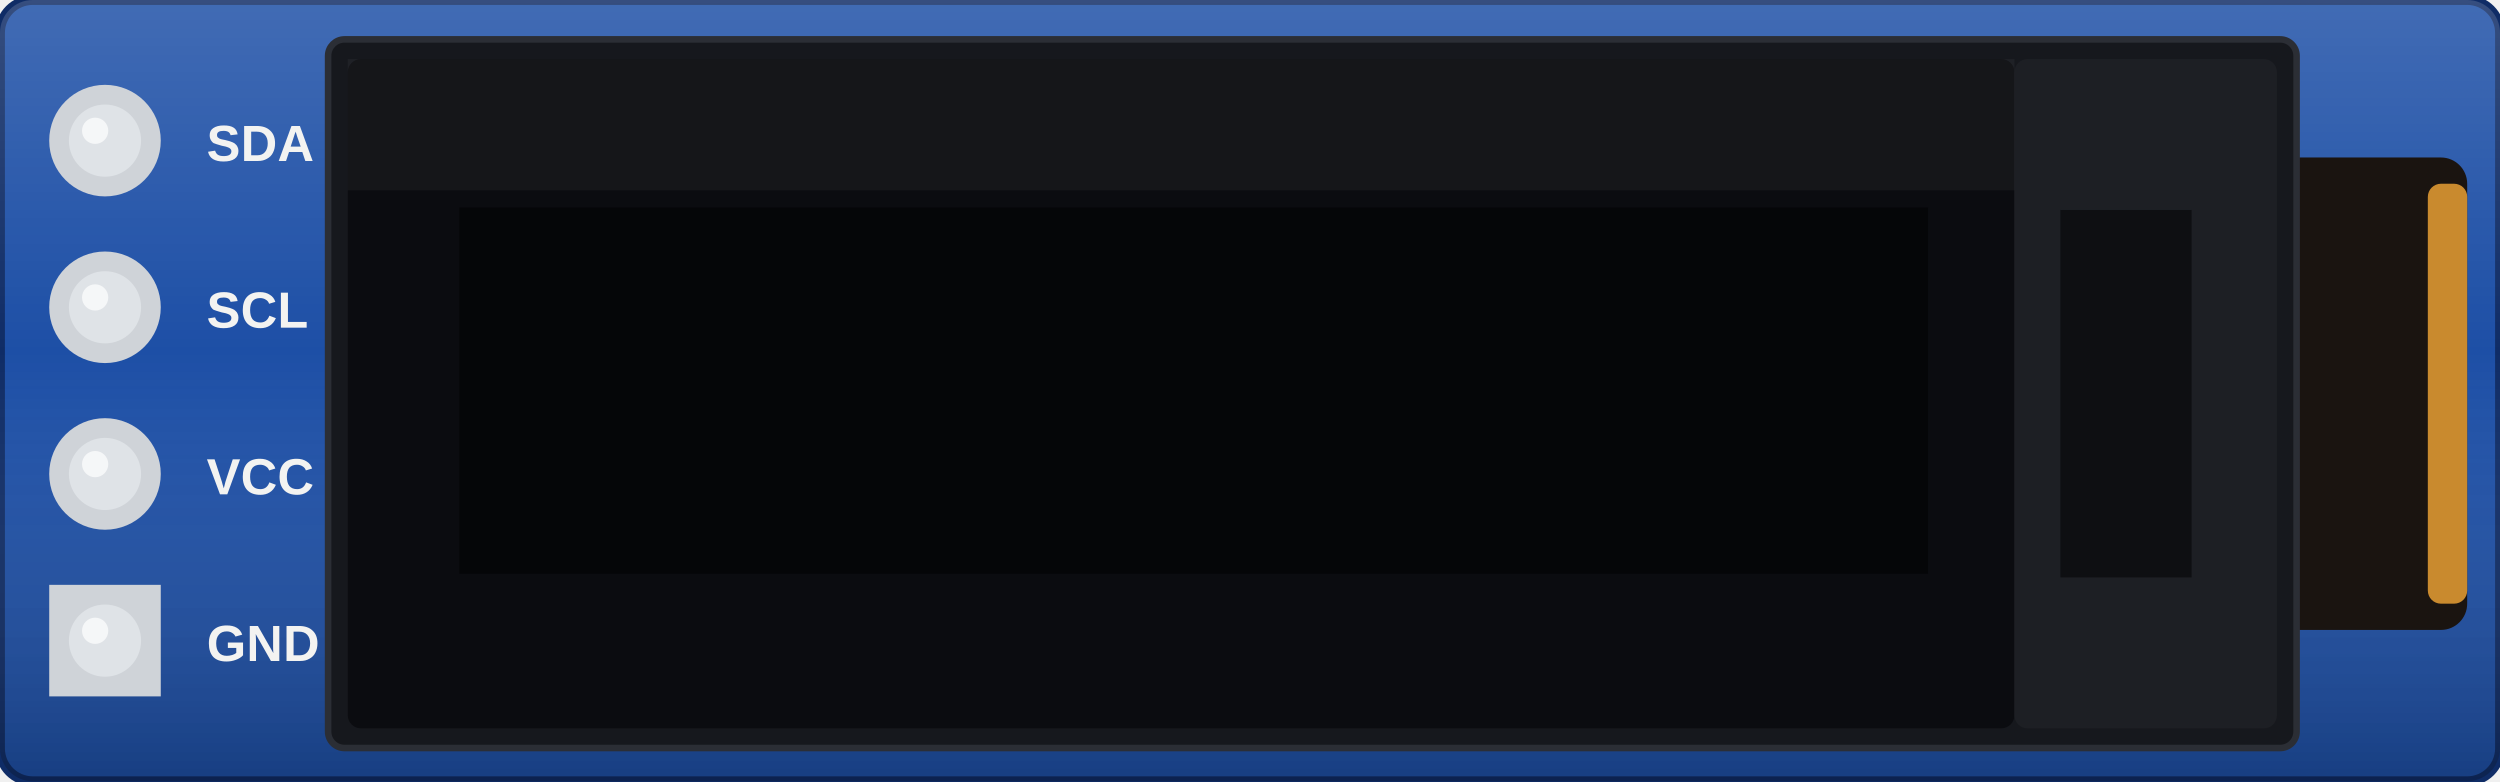
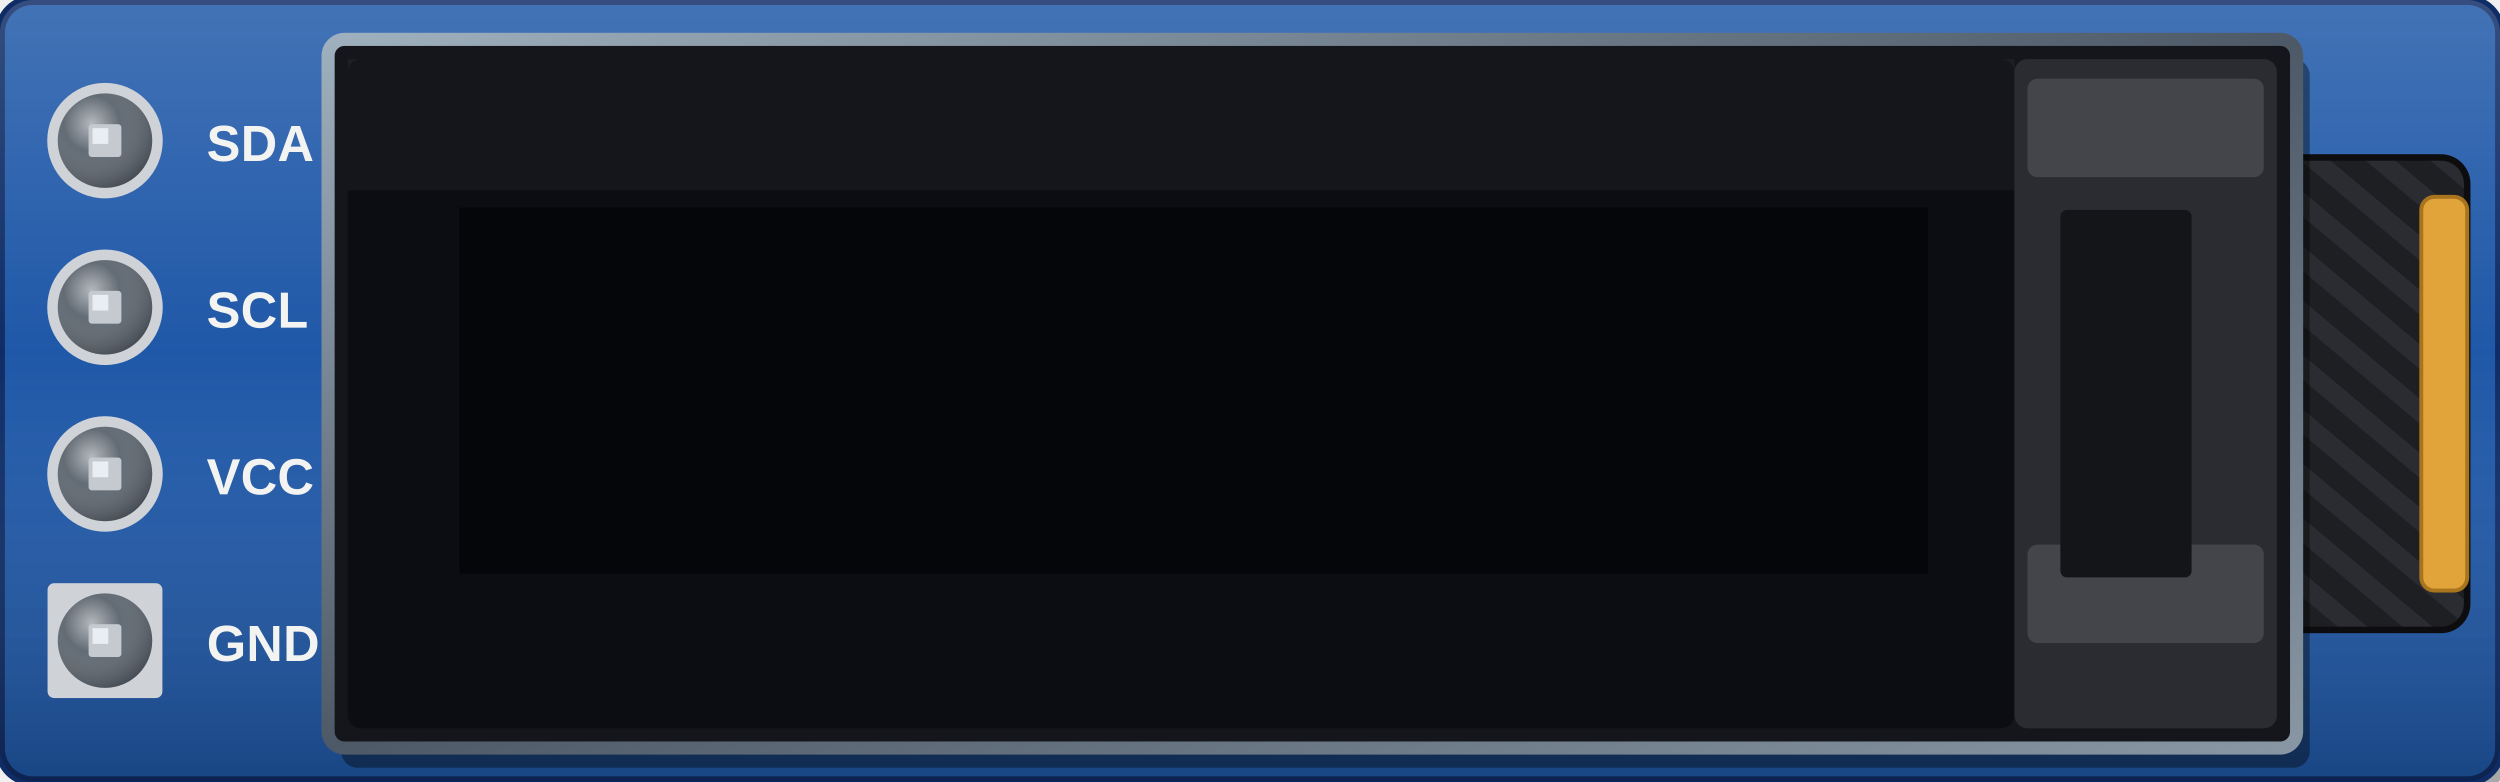
<svg xmlns="http://www.w3.org/2000/svg" version="1.1" width="144px" height="45px" viewBox="0 0 144 45">
  <defs>
    <linearGradient id="luz" x1="0" y1="0" x2="0" y2="1">
      <stop offset="0" stop-color="#ffffff" stop-opacity="0.16" />
      <stop offset="0.45" stop-color="#ffffff" stop-opacity="0" />
      <stop offset="1" stop-color="#000000" stop-opacity="0.22" />
    </linearGradient>
    <linearGradient id="metal" x1="0" y1="0" x2="0" y2="1">
      <stop offset="0" stop-color="#f4f6f8" />
      <stop offset="0.5" stop-color="#b9bfc6" />
      <stop offset="1" stop-color="#868d95" />
    </linearGradient>
    <linearGradient id="metal-h" x1="0" y1="0" x2="1" y2="0">
      <stop offset="0" stop-color="#8a9199" />
      <stop offset="0.35" stop-color="#eef1f4" />
      <stop offset="0.7" stop-color="#b3b9c0" />
      <stop offset="1" stop-color="#7c838b" />
    </linearGradient>
    <radialGradient id="lata" cx="0.4" cy="0.38" r="0.66">
      <stop offset="0" stop-color="#f6f8fa" />
      <stop offset="0.6" stop-color="#c3c9cf" />
      <stop offset="1" stop-color="#8c939b" />
    </radialGradient>
    <linearGradient id="plastico" x1="0" y1="0" x2="0" y2="1">
      <stop offset="0" stop-color="#3a3c40" />
      <stop offset="1" stop-color="#16171a" />
    </linearGradient>
    <linearGradient id="ouro" x1="0" y1="0" x2="0" y2="1">
      <stop offset="0" stop-color="#f4dc8c" />
      <stop offset="1" stop-color="#b88a2c" />
    </linearGradient>
+     <radialGradient id="solda" cx="0.36" cy="0.32" r="0.78">
+       <stop offset="0" stop-color="#ffffff" stop-opacity="0.55" />
+       <stop offset="0.38" stop-color="#ffffff" stop-opacity="0.06" />
+       <stop offset="1" stop-color="#000000" stop-opacity="0.35" />
+     </radialGradient>
+     <linearGradient id="vidro-borda" x1="0" y1="0" x2="1" y2="1">
+       <stop offset="0" stop-color="#9fb0bf" />
+       <stop offset="0.5" stop-color="#4d5966" />
+       <stop offset="1" stop-color="#8996a3" />
+     </linearGradient>
+     <pattern id="trama" x="0" y="0" width="2.4" height="2.4" patternUnits="userSpaceOnUse" patternTransform="rotate(40)">
+       <rect width="2.4" height="2.4" fill="#1e1f23" />
+       <rect width="2.4" height="1.1" fill="#2b2c31" />
+     </pattern>
  </defs>
-   <rect x="0" y="0" width="144" height="45" rx="1.89" fill="#1d4fa6" stroke="#0f2c66" stroke-width="0.567" />
-   <rect x="0" y="0" width="144" height="45" rx="1.89" fill="url(#luz)" />
-   <circle cx="6.047" cy="8.1" r="3.213" fill="#cfd3d8" />
-   <circle cx="6.047" cy="8.1" r="2.079" fill="#dfe3e7" />
-   <circle cx="5.48" cy="7.533" r="0.756" fill="#ffffff" fill-opacity="0.7" />
+   <rect x="0.454" y="0.605" width="144" height="45" rx="1.89" fill="#000000" fill-opacity="0.3" />
+   <path fill-rule="evenodd" d="M1.89 0 L142.11 0 A1.89 1.89 0 0 1 144 1.89 L144 43.11 A1.89 1.89 0 0 1 142.11 45 L1.89 45 A1.89 1.89 0 0 1 0 43.11 L0 1.89 A1.89 1.89 0 0 1 1.89 0 Z" fill="#1f58a8" stroke="#0f2c66" stroke-width="0.567" />
+   <path fill-rule="evenodd" d="M1.89 0 L142.11 0 A1.89 1.89 0 0 1 144 1.89 L144 43.11 A1.89 1.89 0 0 1 142.11 45 L1.89 45 A1.89 1.89 0 0 1 0 43.11 L0 1.89 A1.89 1.89 0 0 1 1.89 0 Z" fill="url(#luz)" />
+   <circle cx="6.047" cy="8.1" r="3.326" fill="#cfd3d8" />
+   <circle cx="6.047" cy="8.1" r="2.721" fill="#59626c" />
+   <circle cx="6.047" cy="8.1" r="2.721" fill="url(#solda)" />
+   <rect x="5.102" y="7.155" width="1.89" height="1.89" rx="0.189" fill="#c4cad0" />
+   <rect x="5.329" y="7.382" width="0.907" height="0.907" fill="#f4f6f8" fill-opacity="0.8" />
  <text transform="translate(11.906 8.1) rotate(0)" x="0" y="1.172" font-family="Arial" font-weight="bold" font-size="2.929" fill="#f3f3f1" text-anchor="start">SDA</text>
-   <circle cx="6.047" cy="17.7" r="3.213" fill="#cfd3d8" />
-   <circle cx="6.047" cy="17.7" r="2.079" fill="#dfe3e7" />
-   <circle cx="5.48" cy="17.133" r="0.756" fill="#ffffff" fill-opacity="0.7" />
+   <circle cx="6.047" cy="17.7" r="3.326" fill="#cfd3d8" />
+   <circle cx="6.047" cy="17.7" r="2.721" fill="#59626c" />
+   <circle cx="6.047" cy="17.7" r="2.721" fill="url(#solda)" />
+   <rect x="5.102" y="16.755" width="1.89" height="1.89" rx="0.189" fill="#c4cad0" />
+   <rect x="5.329" y="16.982" width="0.907" height="0.907" fill="#f4f6f8" fill-opacity="0.8" />
  <text transform="translate(11.906 17.7) rotate(0)" x="0" y="1.172" font-family="Arial" font-weight="bold" font-size="2.929" fill="#f3f3f1" text-anchor="start">SCL</text>
-   <circle cx="6.047" cy="27.3" r="3.213" fill="#cfd3d8" />
-   <circle cx="6.047" cy="27.3" r="2.079" fill="#dfe3e7" />
-   <circle cx="5.48" cy="26.733" r="0.756" fill="#ffffff" fill-opacity="0.7" />
+   <circle cx="6.047" cy="27.3" r="3.326" fill="#cfd3d8" />
+   <circle cx="6.047" cy="27.3" r="2.721" fill="#59626c" />
+   <circle cx="6.047" cy="27.3" r="2.721" fill="url(#solda)" />
+   <rect x="5.102" y="26.355" width="1.89" height="1.89" rx="0.189" fill="#c4cad0" />
+   <rect x="5.329" y="26.582" width="0.907" height="0.907" fill="#f4f6f8" fill-opacity="0.8" />
  <text transform="translate(11.906 27.3) rotate(0)" x="0" y="1.172" font-family="Arial" font-weight="bold" font-size="2.929" fill="#f3f3f1" text-anchor="start">VCC</text>
-   <rect x="2.835" y="33.687" width="6.425" height="6.425" fill="#cfd3d8" />
-   <circle cx="6.047" cy="36.9" r="2.079" fill="#dfe3e7" />
-   <circle cx="5.48" cy="36.333" r="0.756" fill="#ffffff" fill-opacity="0.7" />
+   <rect x="2.74" y="33.593" width="6.614" height="6.614" rx="0.378" fill="#cfd3d8" />
+   <circle cx="6.047" cy="36.9" r="2.721" fill="#59626c" />
+   <circle cx="6.047" cy="36.9" r="2.721" fill="url(#solda)" />
+   <rect x="5.102" y="35.955" width="1.89" height="1.89" rx="0.189" fill="#c4cad0" />
+   <rect x="5.329" y="36.182" width="0.907" height="0.907" fill="#f4f6f8" fill-opacity="0.8" />
  <text transform="translate(11.906 36.9) rotate(0)" x="0" y="1.172" font-family="Arial" font-weight="bold" font-size="2.929" fill="#f3f3f1" text-anchor="start">GND</text>
-   <rect x="130.016" y="9.071" width="12.094" height="27.213" rx="1.512" fill="#1a1410" />
-   <rect x="139.843" y="10.583" width="2.268" height="24.189" rx="0.756" fill="#c98a2e" />
-   <rect x="18.898" y="2.268" width="113.386" height="40.819" rx="0.945" fill="#16181d" stroke="#2b2e35" stroke-width="0.378" />
-   <rect x="20.031" y="3.402" width="96" height="38.551" rx="0.756" fill="#0b0c10" />
-   <rect x="26.457" y="11.948" width="84.601" height="21.105" fill="#050608" />
-   <rect x="116.031" y="3.402" width="15.118" height="38.551" rx="0.756" fill="#1d1f24" />
-   <rect x="118.677" y="12.094" width="7.559" height="21.165" fill="#0e0f12" />
+   <rect x="130.016" y="9.071" width="12.094" height="27.213" rx="1.512" fill="url(#trama)" stroke="#0d0d0f" stroke-width="0.378" />
+   <rect x="139.465" y="11.339" width="2.646" height="22.677" rx="0.756" fill="#e0a43a" stroke="#a8741e" stroke-width="0.227" />
+   <rect x="19.654" y="3.402" width="113.386" height="40.819" rx="0.945" fill="#000000" fill-opacity="0.38" />
+   <rect x="18.898" y="2.268" width="113.386" height="40.819" rx="0.945" fill="#14161b" stroke="url(#vidro-borda)" stroke-width="0.756" />
+   <rect x="20.031" y="3.402" width="96" height="38.551" rx="0.756" fill="#0b0d12" />
+   <rect x="26.457" y="11.948" width="84.601" height="21.105" fill="#04060a" />
+   <rect x="116.031" y="3.402" width="15.118" height="38.551" rx="0.756" fill="#2b2c31" />
+   <rect x="116.787" y="4.535" width="13.606" height="5.669" rx="0.567" fill="#44454b" />
+   <rect x="116.787" y="31.37" width="13.606" height="5.669" rx="0.567" fill="#44454b" />
+   <rect x="118.677" y="12.094" width="7.559" height="21.165" rx="0.378" fill="#141518" />
  <rect x="20.031" y="3.402" width="96" height="7.559" fill="#ffffff" fill-opacity="0.04" />
</svg>
